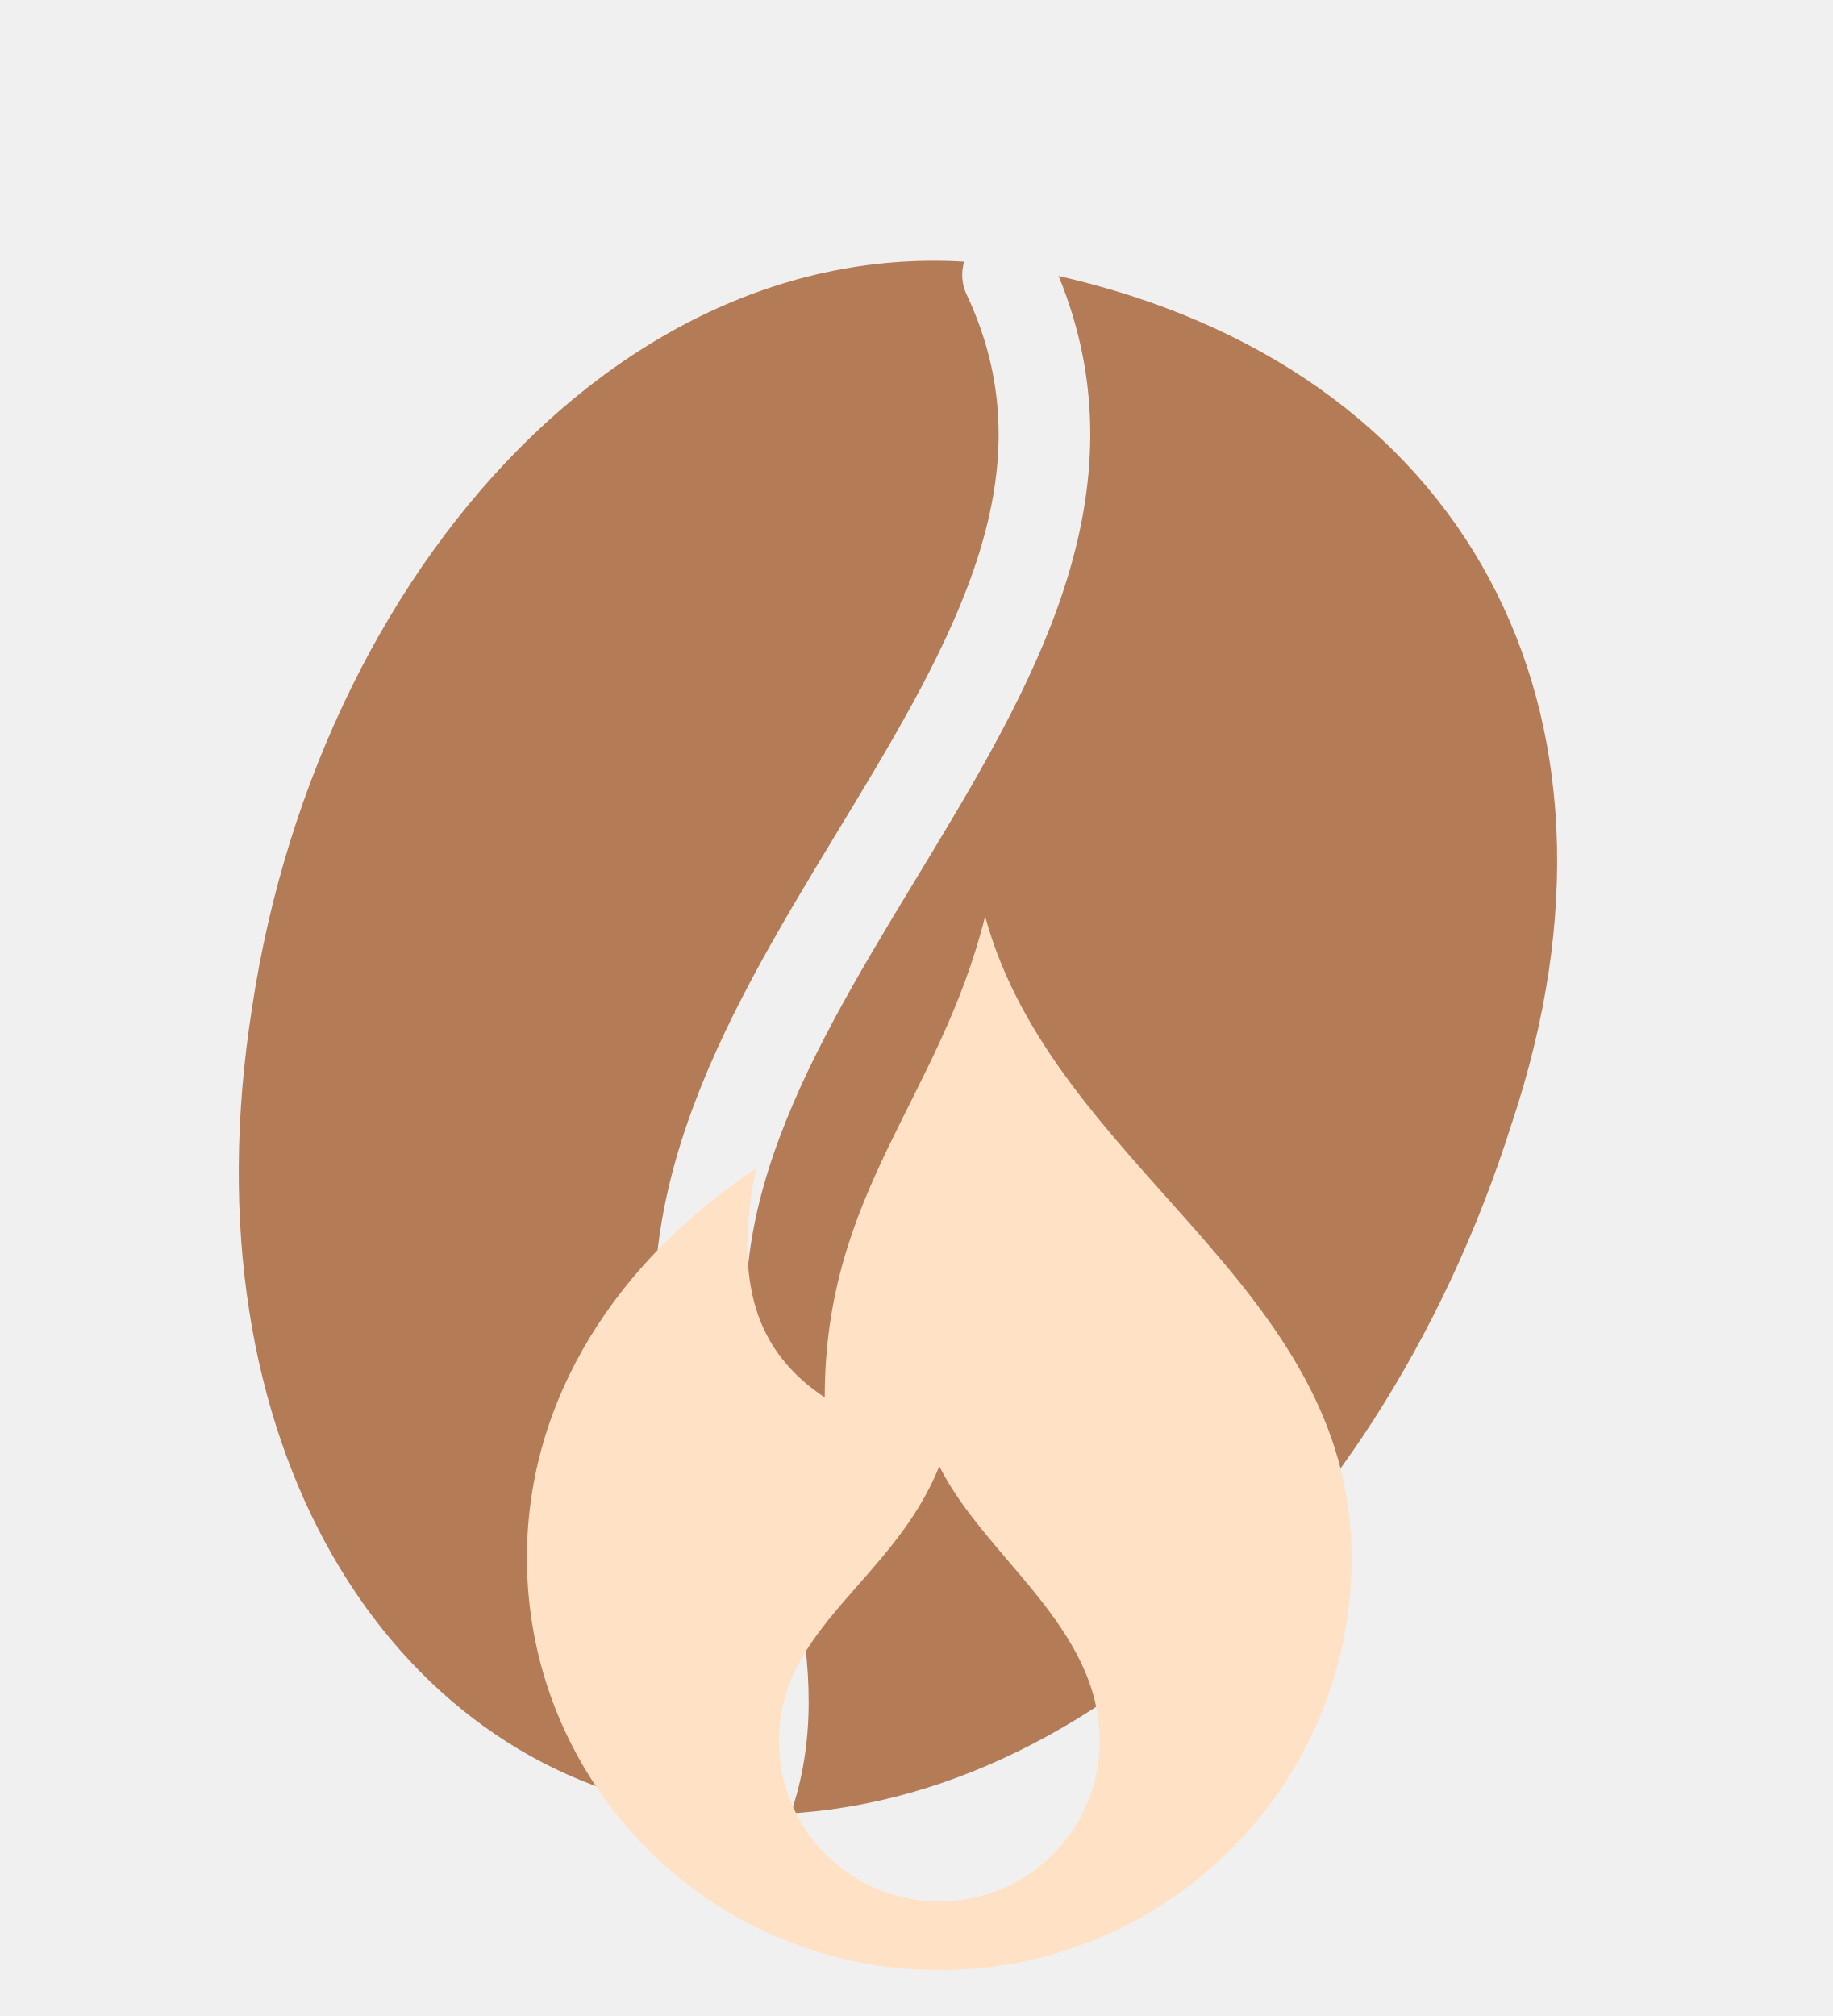
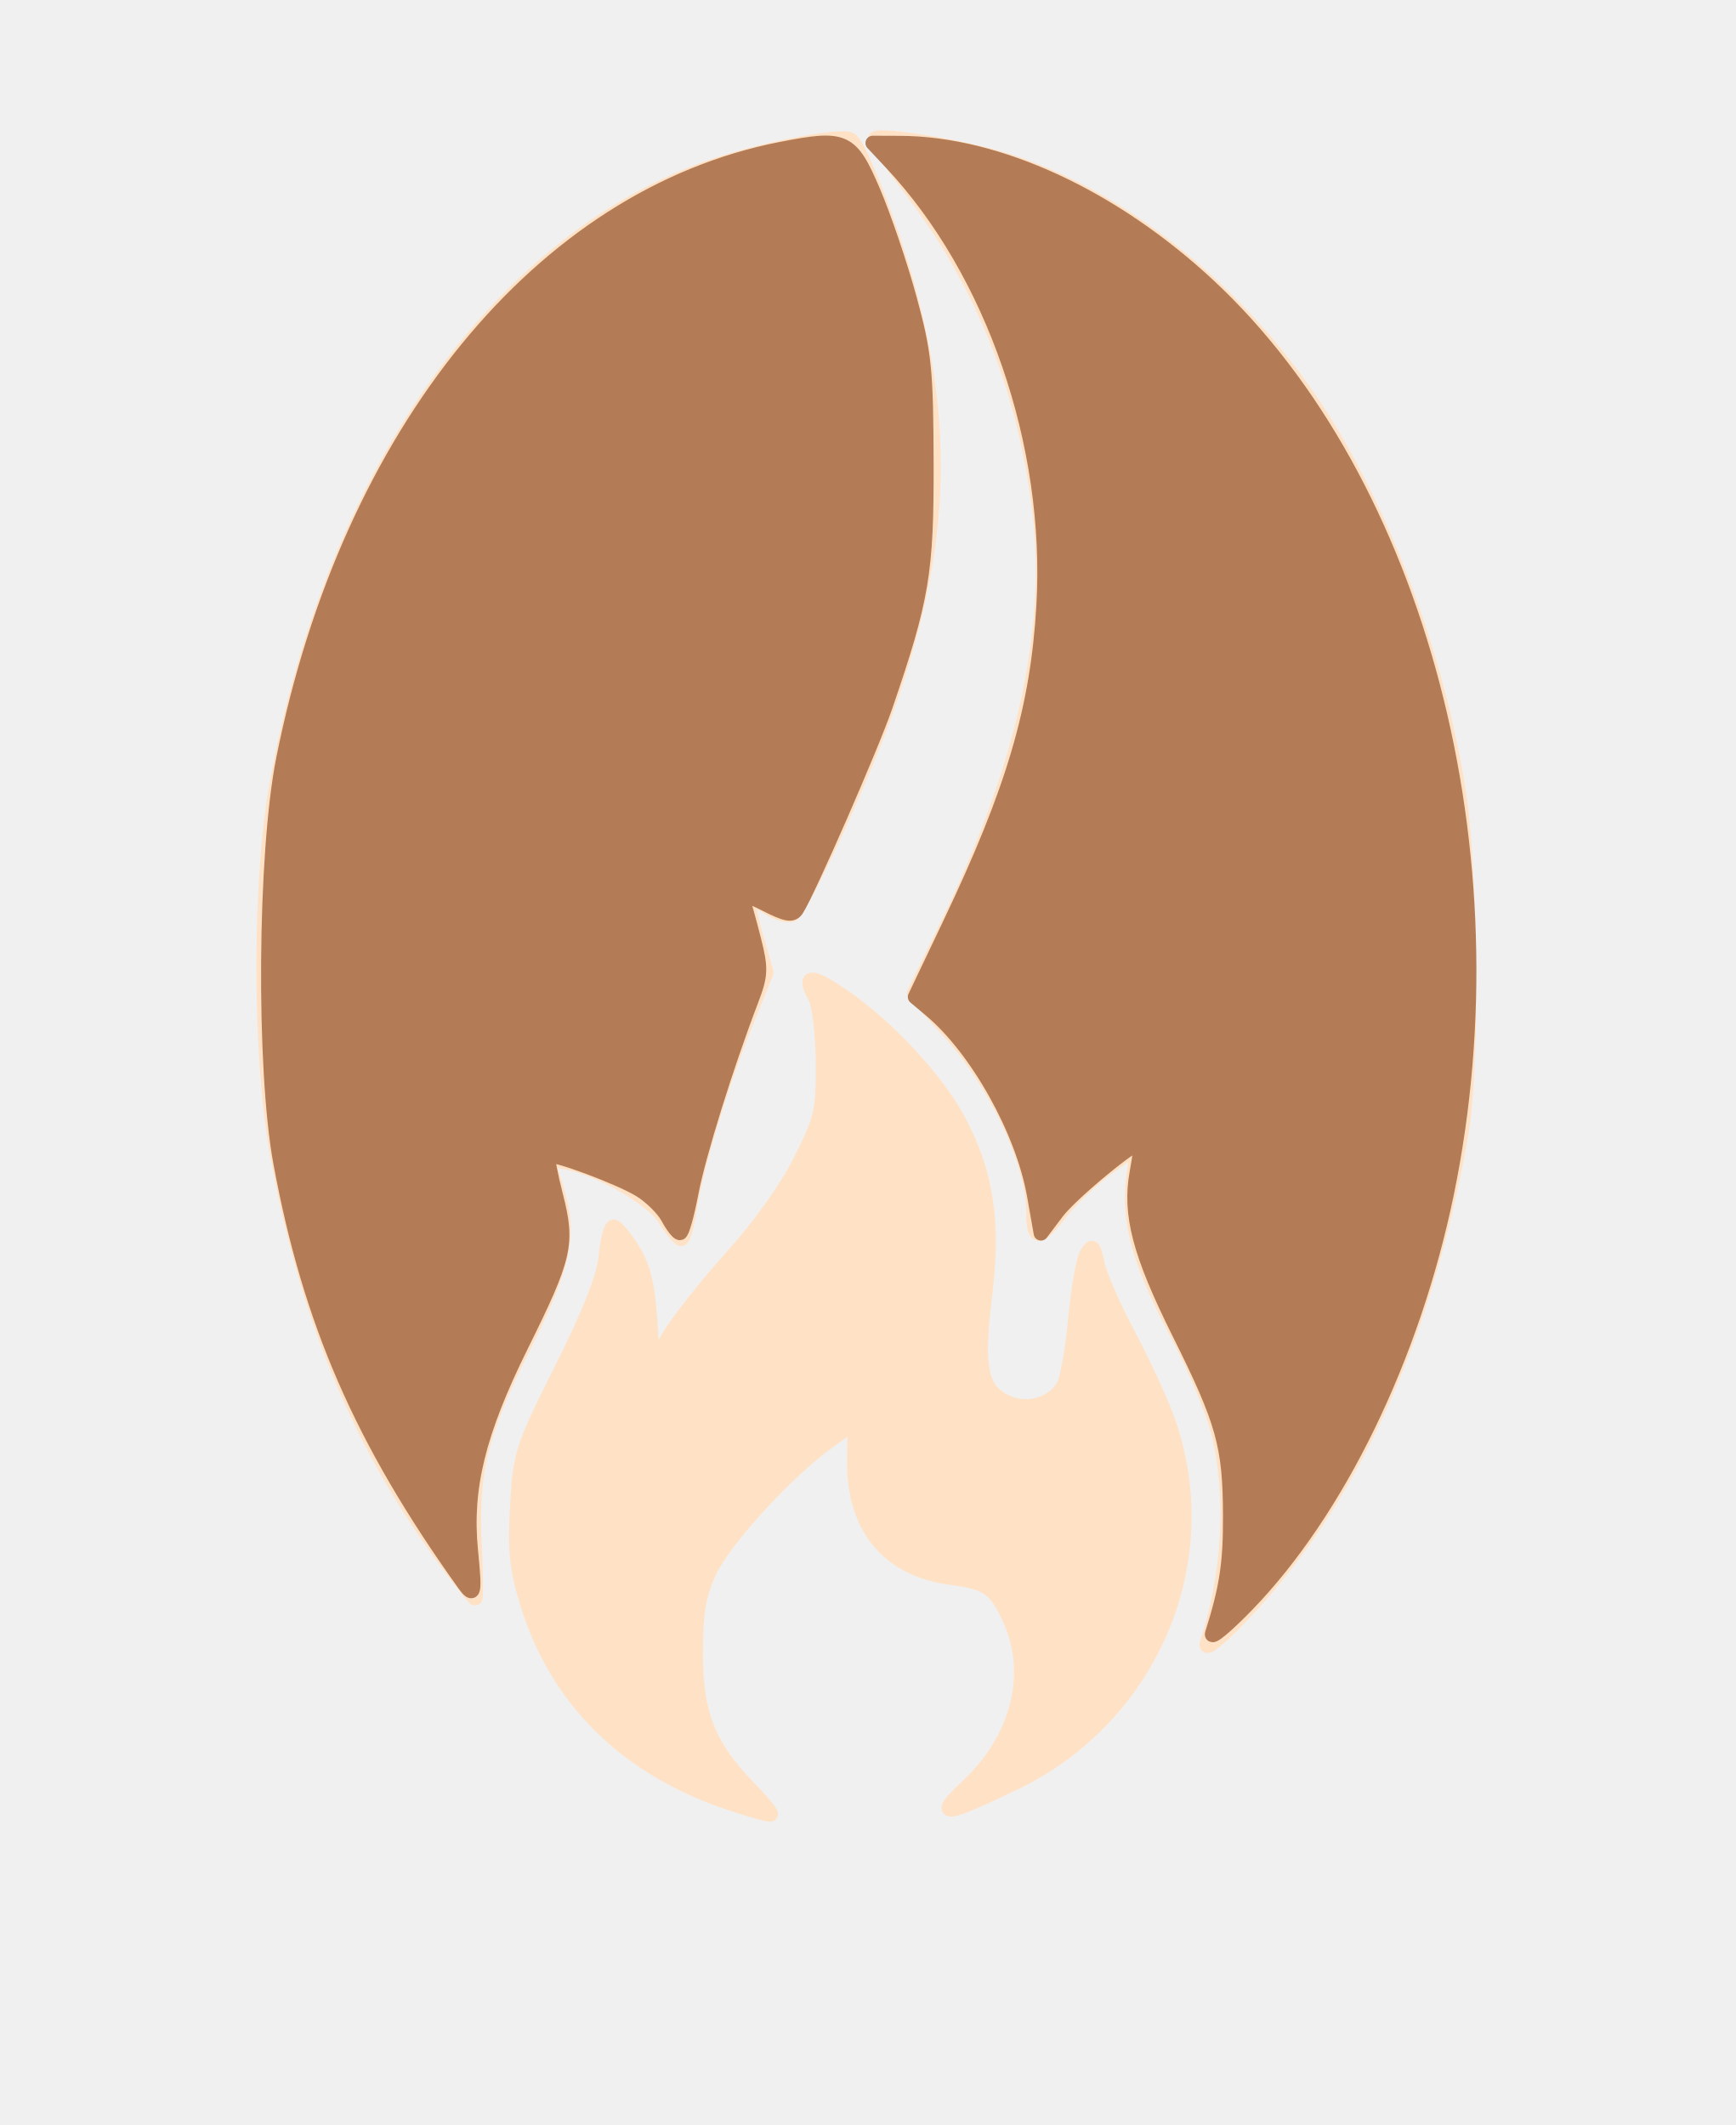
- <svg xmlns="http://www.w3.org/2000/svg" viewBox="0 0 80 88" shape-rendering="geometricPrecision">
-   <mask id="cut" maskUnits="userSpaceOnUse" x="0" y="0" width="80" height="88">
-     <rect width="80" height="88" fill="white" />
-     <path d="M44 12C52 29 27 43 31 61c1 7 4 13 1 19" fill="none" stroke="black" stroke-width="4" stroke-linecap="round" />
-   </mask>
-   <path d="M46 12C29 8 14 24 11 44c-3 19 6 33 19 35 15 2 30-11 36-30 6-18-2-33-20-37Z" fill="#b47c56" mask="url(#cut)" />
-   <path fill="#ffe2c5" fill-rule="evenodd" d="M43 40c3 11 16 16 16 28a18 18 0 0 1-36 0c0-7 4-13 10-17-1 5 0 8 3 10 0-9 5-13 7-21Zm-2 24c-2 5-7 7-7 12a7 7 0 0 0 14 0c0-5-5-8-7-12Z" />
+ <svg xmlns="http://www.w3.org/2000/svg" version="1.1" id="svg1" width="285" height="349" viewBox="0 0 285 349">
+   <defs id="defs1" />
+   <g id="g1">
+     <g id="g2" transform="translate(2.708927,-18.511)">
+       <path fill="#ffe2c5" stroke="#ffe2c5" stroke-width="2.4" stroke-linejoin="round" paint-order="stroke fill" d="m 116.765,314.498 c -16.753,-5.679 -28.124,-16.992 -32.908,-32.743 -1.727,-5.687 -2.027,-8.645 -1.612,-15.921 0.491,-8.607 0.759,-9.437 7.292,-22.519 4.684,-9.38 6.927,-15.089 7.25,-18.45 C 97.044,222.19 97.611,220 98.046,220 c 0.435,0 1.84,1.688 3.123,3.75 1.707,2.745 2.466,5.76 2.832,11.25 l 0.5,7.5 2.646,-4.5 c 1.455,-2.475 6.083,-8.325 10.285,-13 4.693,-5.222 9.071,-11.372 11.354,-15.949 3.443,-6.902 3.711,-8.076 3.655,-16 -0.035,-4.909 -0.601,-9.546 -1.331,-10.887 -1.973,-3.627 -0.674,-3.647 4.571,-0.07 7.277,4.962 15.444,13.751 18.988,20.433 4.659,8.787 5.82,16.673 4.294,29.174 -1.432,11.731 -0.599,15.378 3.94,17.258 3.343,1.385 7.483,0.058 9.07,-2.906 0.601,-1.123 1.459,-6.011 1.907,-10.862 0.448,-4.851 1.281,-9.654 1.851,-10.673 0.913,-1.631 1.123,-1.442 1.748,1.564 0.391,1.88 2.626,7.018 4.968,11.418 2.341,4.4 5.209,10.565 6.373,13.699 8.588,23.133 -2.23,49.183 -24.973,60.135 -11.684,5.627 -13.203,5.731 -7.65,0.528 8.303,-7.78 11.004,-18.429 6.941,-27.362 -2.362,-5.192 -3.618,-6.091 -9.603,-6.872 -10.406,-1.359 -16.105,-8.268 -15.942,-19.326 l 0.091,-6.198 -4.34,3.117 c -6.926,4.974 -17.198,16.216 -19.607,21.458 -1.732,3.769 -2.218,6.678 -2.226,13.322 -0.011,9.943 2.077,15.273 8.633,22.028 2.211,2.278 3.871,4.28 3.688,4.448 -0.182,0.168 -3.362,-0.722 -7.066,-1.977 z M 195.491,288.5 c 3.726,-11.569 4.43,-23.97 1.955,-34.468 -0.838,-3.557 -3.926,-10.982 -6.862,-16.5 -6.182,-11.62 -8.106,-18.544 -7.151,-25.741 l 0.67,-5.053 -4.802,3.449 c -2.641,1.897 -6.217,5.303 -7.946,7.57 -3.466,4.543 -4.356,4.489 -4.356,-0.265 0,-8.078 -6.213,-21.277 -14.003,-29.746 l -5.595,-6.083 5.328,-10.956 C 165.344,144.768 170.365,122.305 167.991,102.428 165.636,82.699 158.859,65.523 147.475,50.429 143.914,45.707 141,41.622 141,41.35 c 0,-0.887 11.33,0.763 18.784,2.735 20.703,5.477 42.311,22.846 55.565,44.666 10.002,16.466 17.872,38.193 21.28,58.749 2.266,13.667 2.565,46.114 0.531,57.5 -6.021,33.698 -18.094,60.109 -36.114,79 -3.41,3.575 -5.91,5.6 -5.556,4.5 z M 70.394,274.75 C 56.245,255.531 47.658,234.745 42.819,208 39.857,191.625 39.848,163.187 42.802,147 51.953,96.841 78.572,58.741 113.213,46.221 c 8.205,-2.966 22.133,-5.743 23.759,-4.738 1.484,0.917 6.951,15.086 9.508,24.64 6.353,23.739 5.385,42.985 -3.438,68.377 -3.962,11.403 -14.182,33.616 -15.741,34.215 -0.724,0.278 -2.477,-0.255 -3.896,-1.185 -1.418,-0.929 -2.807,-1.462 -3.085,-1.184 -0.278,0.278 0.237,3.06 1.144,6.182 l 1.65,5.676 -3.495,8.648 c -4.011,9.923 -8.113,23.585 -9.141,30.442 -0.388,2.588 -0.992,4.689 -1.342,4.668 -0.35,-0.021 -1.536,-1.484 -2.636,-3.25 -2.096,-3.366 -10.492,-8.196 -16.186,-9.312 l -3.186,-0.624 1.503,4.862 c 2.376,7.688 1.383,12.495 -5.377,26.029 -7.079,14.173 -8.636,20.457 -8.058,32.534 0.231,4.839 0.281,8.799 0.111,8.799 -0.171,0 -2.381,-2.812 -4.911,-6.25 z" id="path3" />
+       <path fill="#b47c56" stroke="#b47c56" stroke-width="2.4" stroke-linejoin="round" paint-order="stroke fill" d="m 196.357,286.813 c 2.374,-7.519 2.981,-11.486 2.957,-19.313 -0.035,-11.589 -1.109,-15.444 -8.359,-30 -6.537,-13.127 -8.237,-19.599 -6.961,-26.5 0.458,-2.475 0.724,-4.61 0.592,-4.744 -0.635,-0.644 -11.401,8.221 -13.724,11.302 l -2.638,3.499 -1.089,-6.18 c -1.88,-10.672 -9.35,-24.048 -17.037,-30.507 l -2.535,-2.13 5.656,-11.87 C 163.74,148.289 167.703,134.843 168.674,117.925 170.189,91.54 160.408,63.133 143.653,45.25 l -3.045,-3.25 4.446,0.017 c 16.085,0.063 34.973,8.787 50.683,23.409 34.533,32.143 50.599,93.39 39.105,149.073 -5.525,26.765 -17.851,52.163 -32.8,67.585 -3.42,3.528 -5.978,5.655 -5.685,4.727 z M 73.495,278.609 C 56.681,255.096 48.235,235.719 43.373,209.5 40.496,193.986 40.748,158.571 43.846,143.112 54.597,89.461 86.236,50.688 125.533,43.005 136.069,40.945 137.007,41.378 140.688,50 c 1.761,4.125 4.43,12 5.932,17.5 2.46,9.011 2.735,11.681 2.779,27 0.051,18.038 -0.665,22.298 -6.727,40 -2.207,6.446 -12.591,30.233 -14.554,33.34 -0.684,1.083 -1.666,0.921 -5.125,-0.843 -2.875,-1.467 -4.114,-1.742 -3.778,-0.84 0.275,0.739 1.109,3.744 1.854,6.679 1.211,4.774 1.165,5.828 -0.435,10 -4.045,10.551 -8.661,25.357 -9.837,31.556 -0.689,3.634 -1.525,6.607 -1.856,6.607 -0.332,0 -1.213,-1.14 -1.959,-2.534 -0.746,-1.394 -2.801,-3.427 -4.568,-4.519 -3.37,-2.083 -14.488,-6.206 -15.095,-5.598 -0.194,0.194 0.361,3.141 1.234,6.548 2.031,7.929 1.561,9.967 -5.68,24.604 -7.047,14.244 -9.299,23.392 -8.288,33.654 0.702,7.121 0.571,7.776 -1.089,5.455 z" id="path2" />
+     </g>
+   </g>
</svg>
